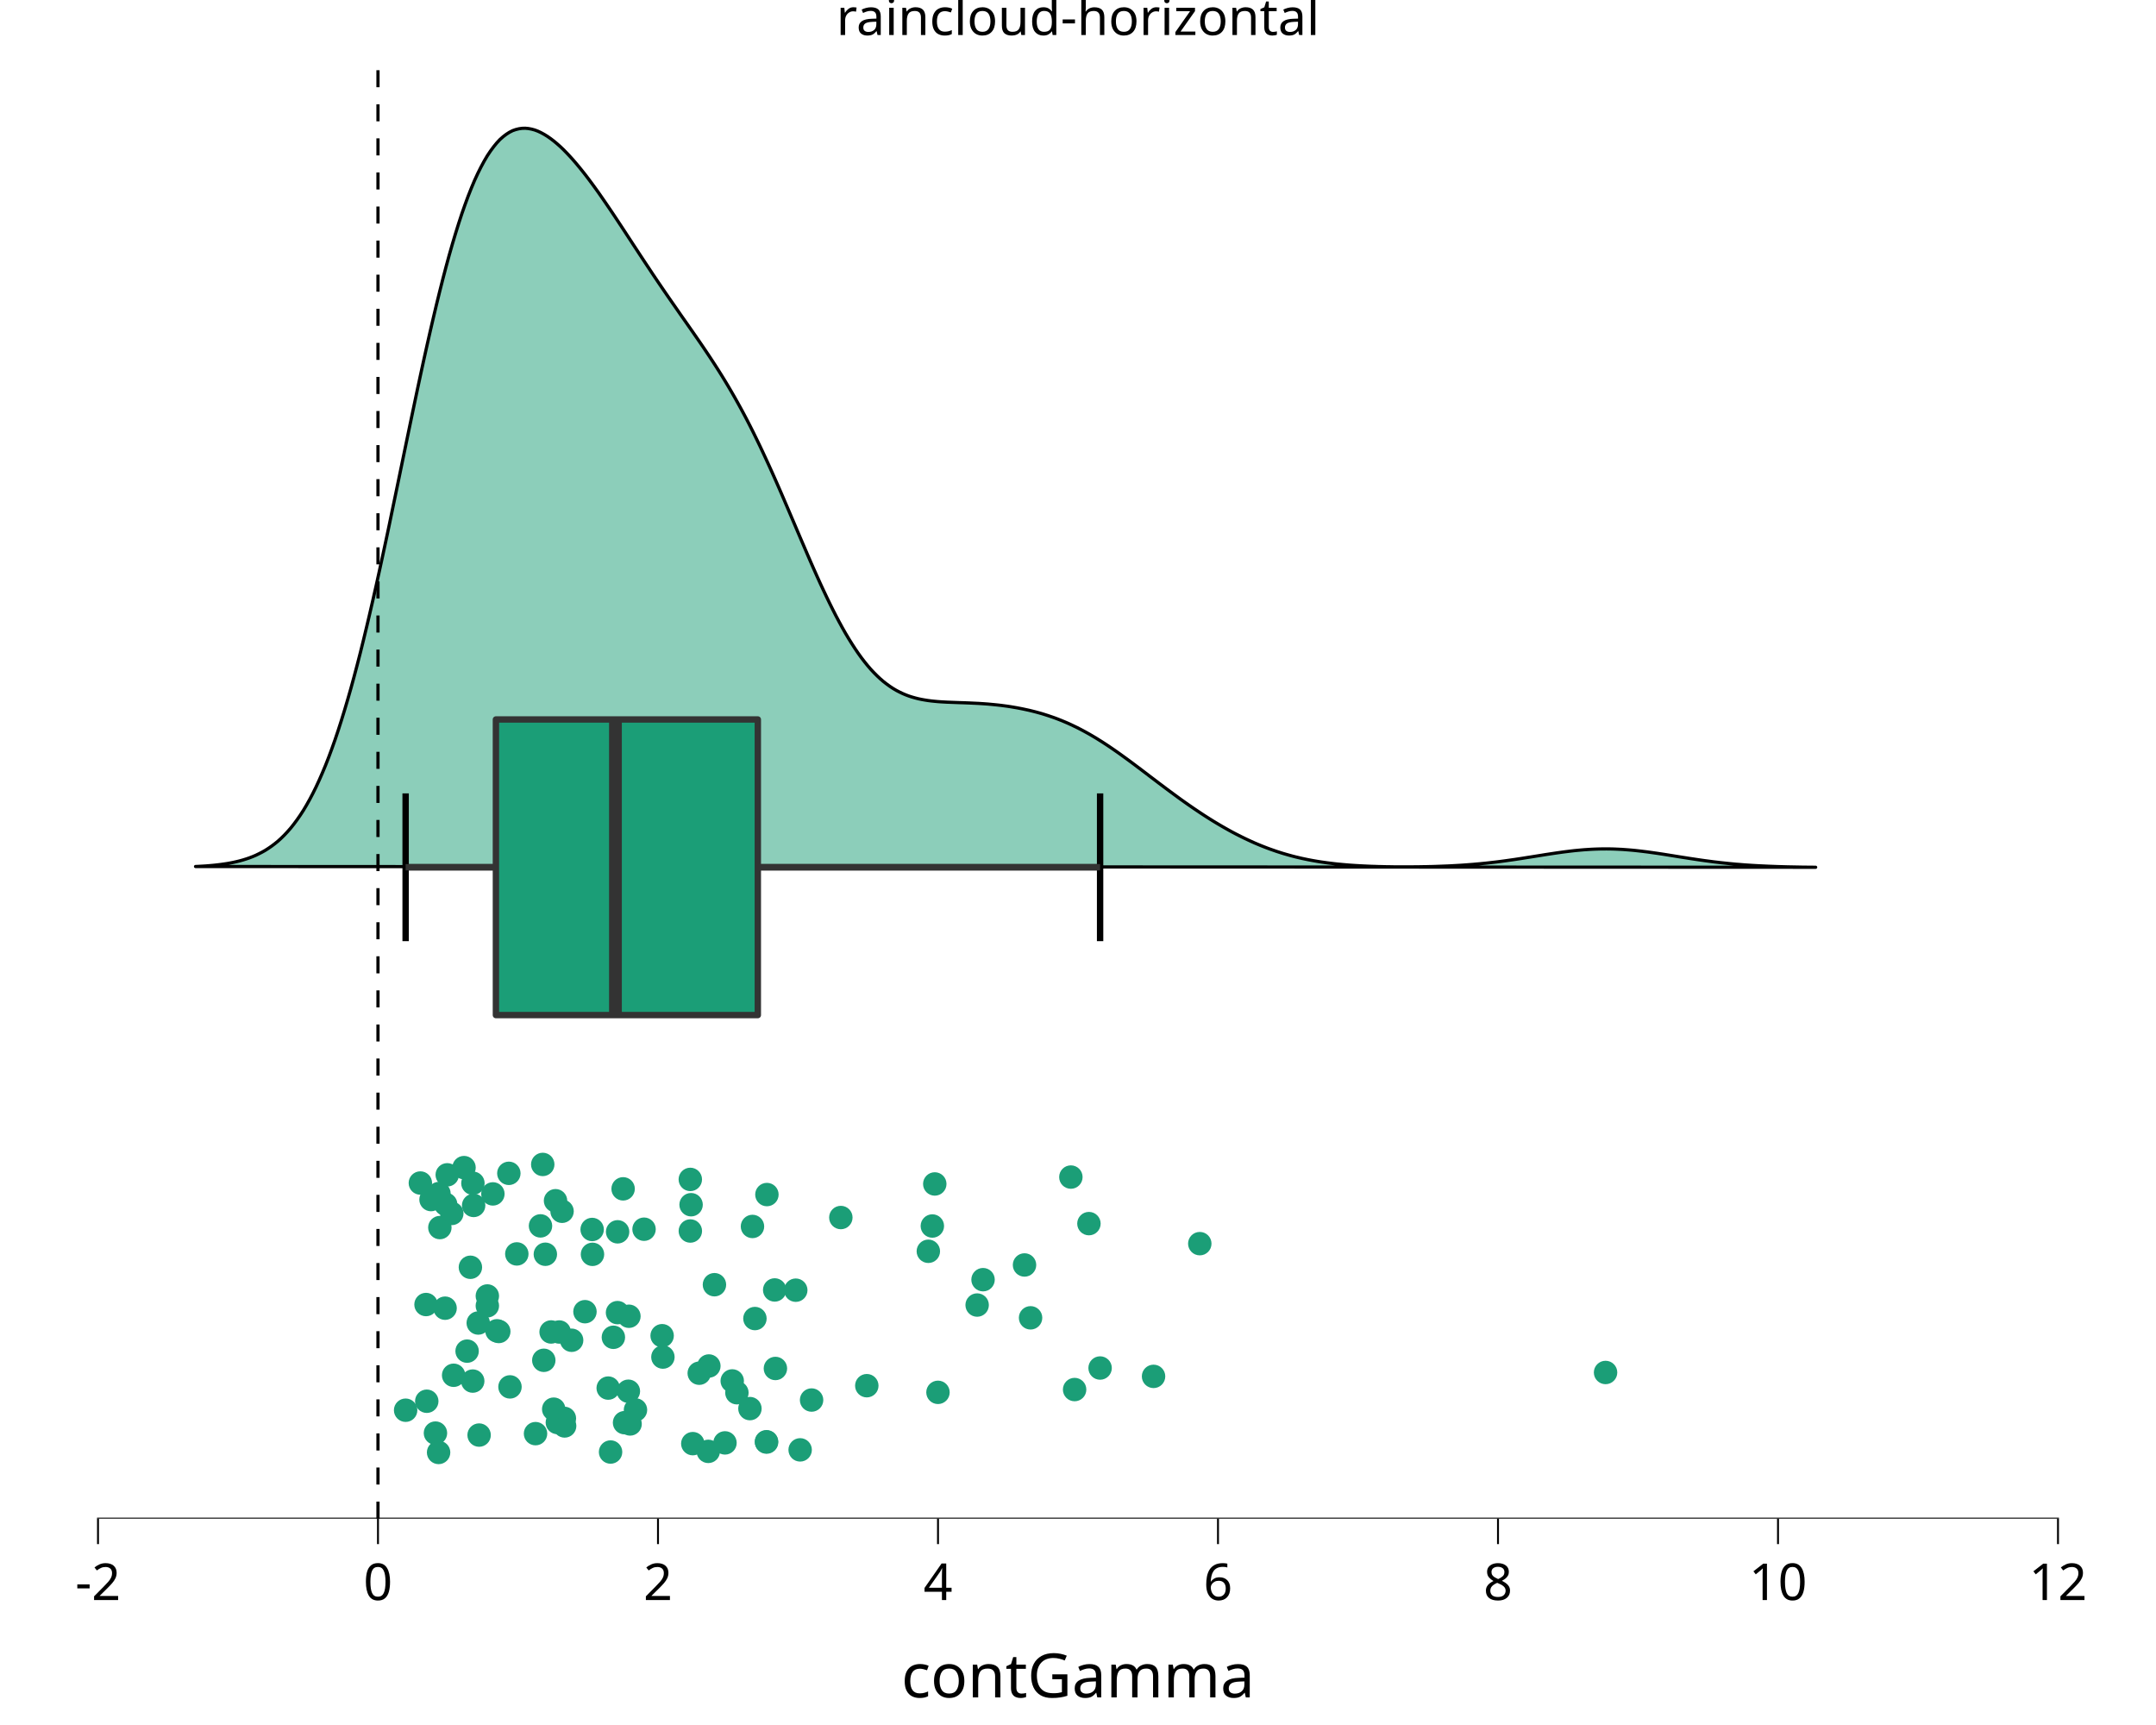
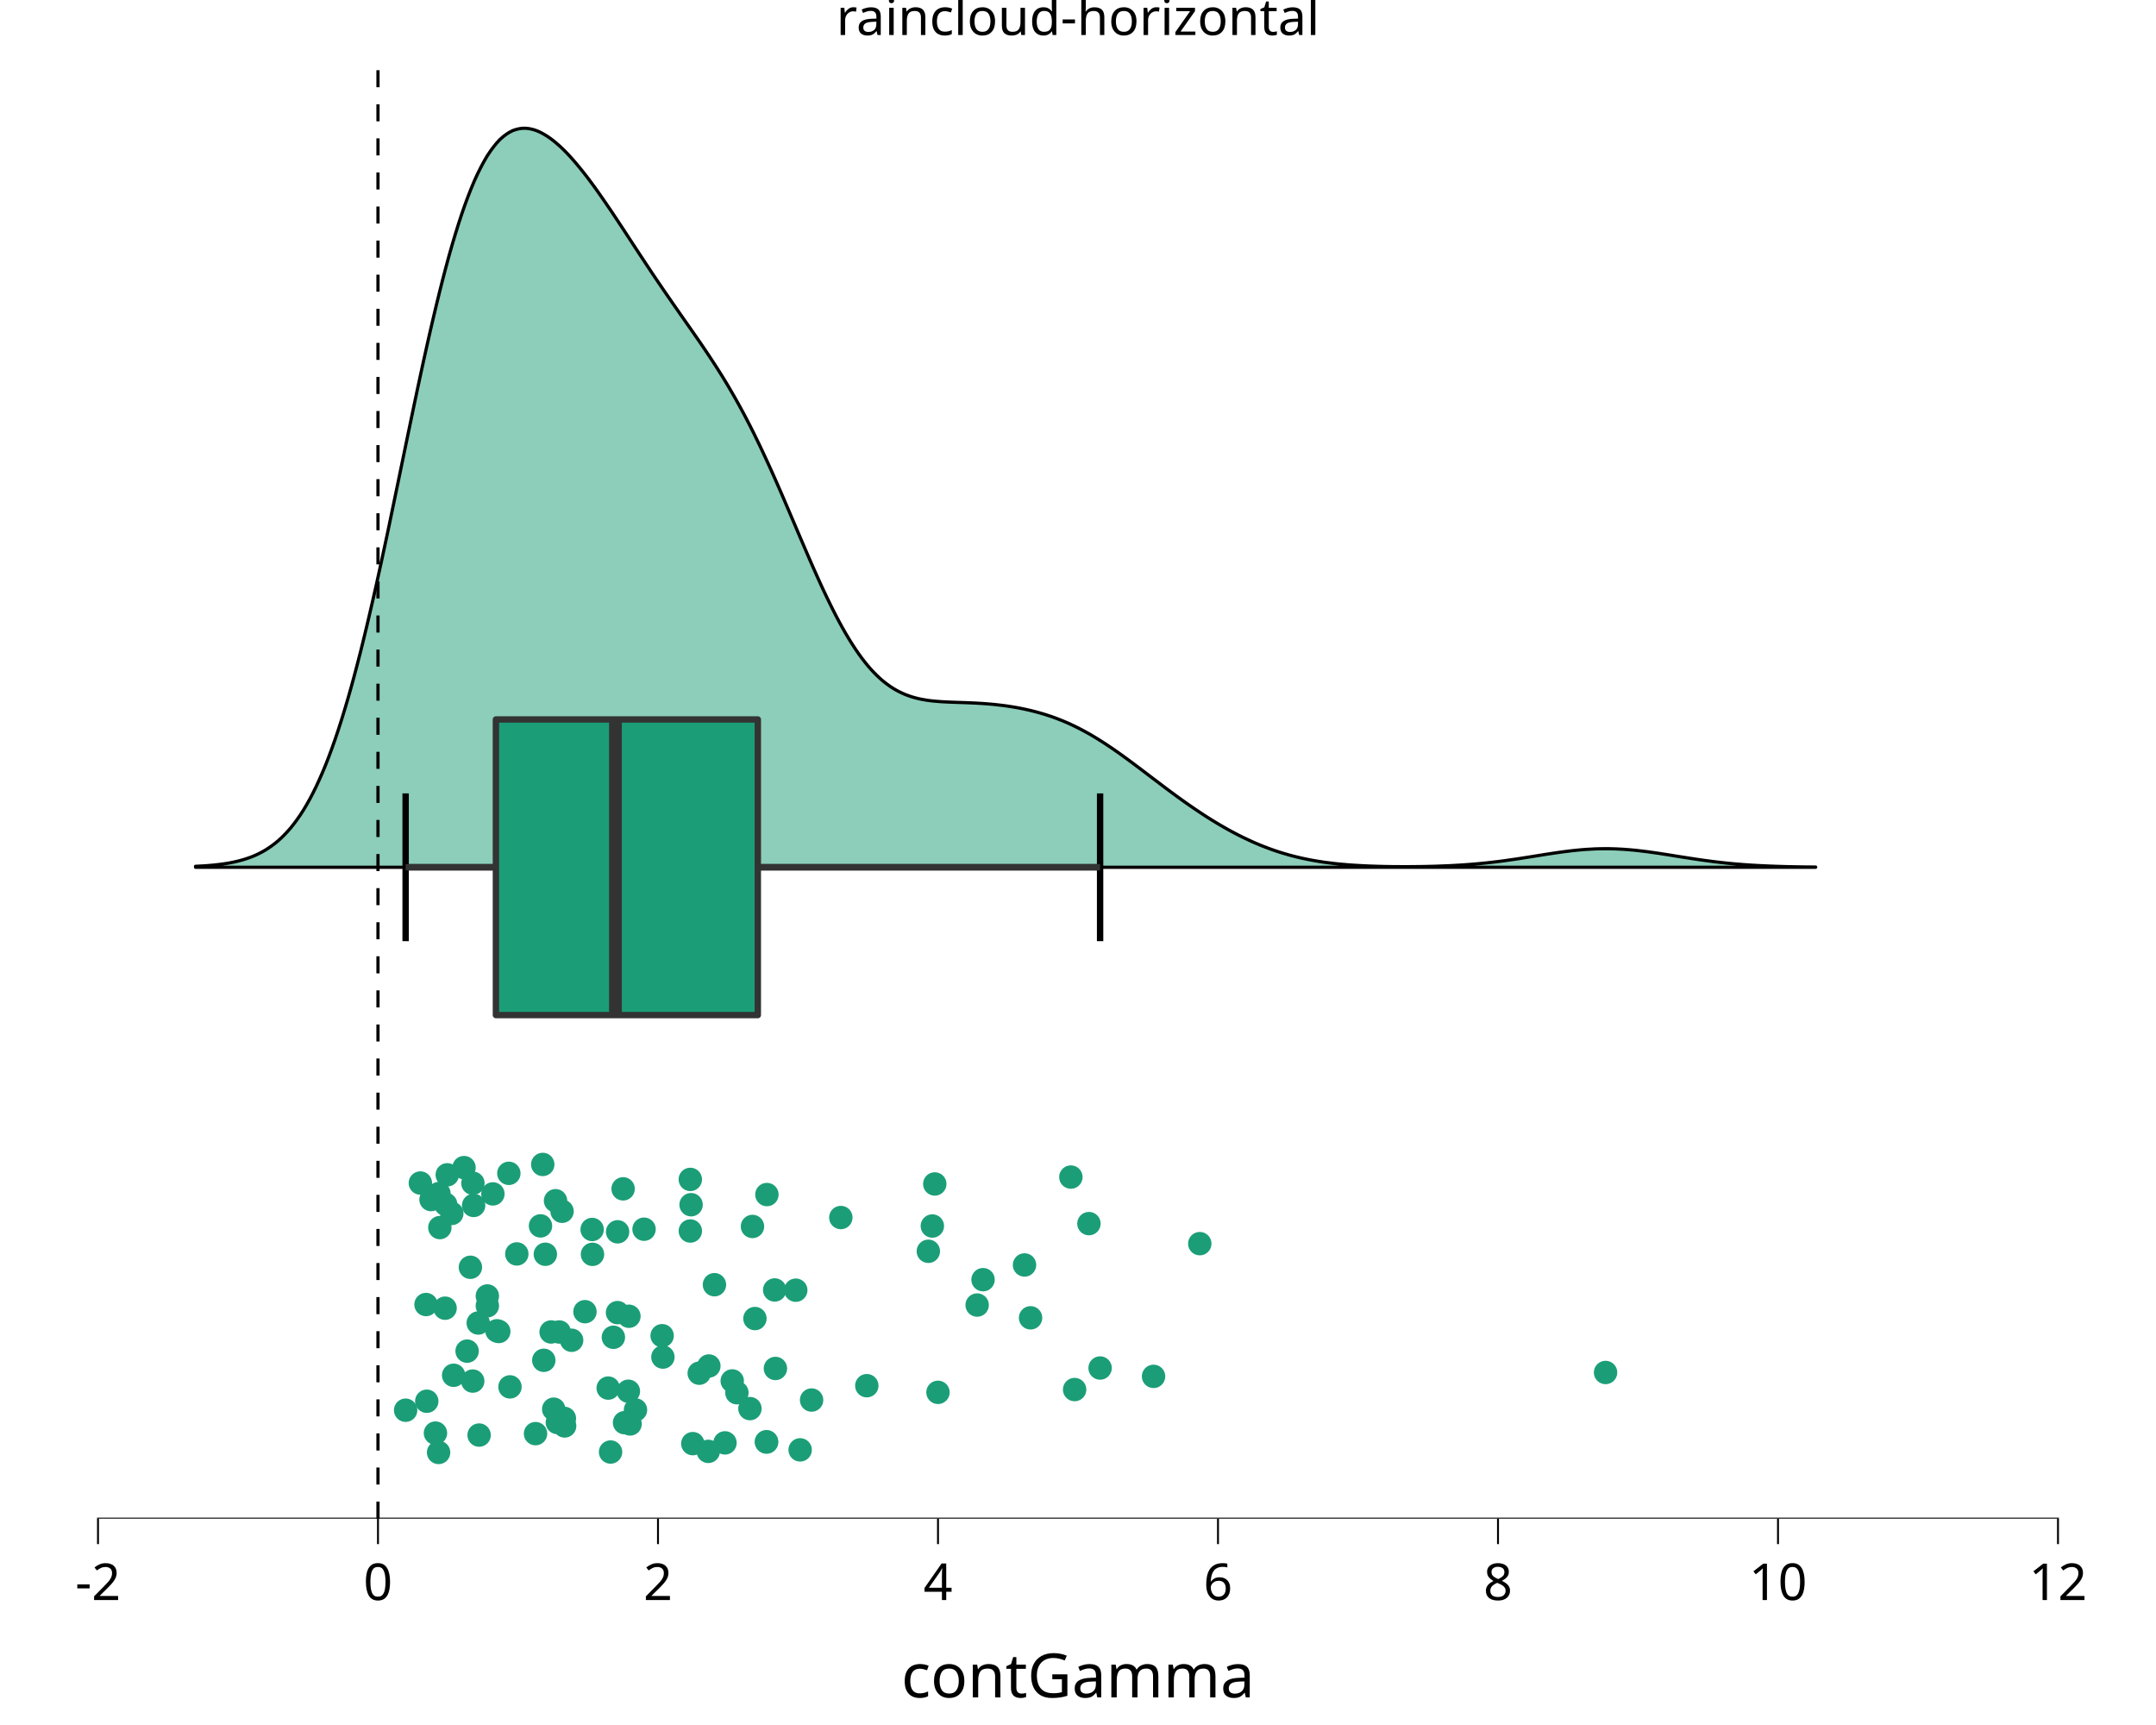
<svg xmlns="http://www.w3.org/2000/svg" class="svglite" data-engine-version="2.0" width="720.00pt" height="576.00pt" viewBox="0 0 720.00 576.00">
  <defs>
    <style type="text/css">
    .svglite line, .svglite polyline, .svglite polygon, .svglite path, .svglite rect, .svglite circle {
      fill: none;
      stroke: #000000;
      stroke-linecap: round;
      stroke-linejoin: round;
      stroke-miterlimit: 10.00;
    }
  </style>
  </defs>
  <rect width="100%" height="100%" style="stroke: none; fill: #FFFFFF;" />
  <defs>
    <clipPath id="cpMC4wMHw3MjAuMDB8MC4wMHw1NzYuMDA=">
      <rect x="0.00" y="0.00" width="720.00" height="576.00" />
    </clipPath>
  </defs>
  <g clip-path="url(#cpMC4wMHw3MjAuMDB8MC4wMHw1NzYuMDA=)">
    <rect x="0.00" y="0.00" width="720.00" height="576.00" style="stroke-width: 10.67; stroke: none;" />
  </g>
  <defs>
    <clipPath id="cpMC4wMHw3MjAuMDB8MjAuNzF8NTA3LjA5">
      <rect x="0.00" y="20.71" width="720.00" height="486.39" />
    </clipPath>
  </defs>
  <g clip-path="url(#cpMC4wMHw3MjAuMDB8MjAuNzF8NTA3LjA5)">
    <rect x="0.00" y="20.71" width="720.00" height="486.39" style="stroke-width: 10.67; stroke: none;" />
    <circle cx="162.75" cy="436.02" r="3.56" style="stroke-width: 0.71; stroke: #1B9E77; fill: #1B9E77;" />
    <circle cx="203.90" cy="484.85" r="3.56" style="stroke-width: 0.71; stroke: #1B9E77; fill: #1B9E77;" />
    <circle cx="181.25" cy="388.82" r="3.56" style="stroke-width: 0.71; stroke: #1B9E77; fill: #1B9E77;" />
    <circle cx="188.48" cy="473.62" r="3.56" style="stroke-width: 0.71; stroke: #1B9E77; fill: #1B9E77;" />
    <circle cx="181.60" cy="454.22" r="3.56" style="stroke-width: 0.71; stroke: #1B9E77; fill: #1B9E77;" />
    <circle cx="242.11" cy="481.80" r="3.56" style="stroke-width: 0.71; stroke: #1B9E77; fill: #1B9E77;" />
    <circle cx="197.75" cy="410.54" r="3.56" style="stroke-width: 0.71; stroke: #1B9E77; fill: #1B9E77;" />
    <circle cx="142.52" cy="467.89" r="3.56" style="stroke-width: 0.71; stroke: #1B9E77; fill: #1B9E77;" />
    <circle cx="143.94" cy="400.55" r="3.56" style="stroke-width: 0.71; stroke: #1B9E77; fill: #1B9E77;" />
    <circle cx="256.11" cy="398.88" r="3.56" style="stroke-width: 0.71; stroke: #1B9E77; fill: #1B9E77;" />
    <circle cx="312.17" cy="395.34" r="3.56" style="stroke-width: 0.71; stroke: #1B9E77; fill: #1B9E77;" />
    <circle cx="250.44" cy="470.35" r="3.56" style="stroke-width: 0.71; stroke: #1B9E77; fill: #1B9E77;" />
    <circle cx="146.89" cy="409.90" r="3.56" style="stroke-width: 0.71; stroke: #1B9E77; fill: #1B9E77;" />
    <circle cx="157.93" cy="395.10" r="3.56" style="stroke-width: 0.71; stroke: #1B9E77; fill: #1B9E77;" />
    <circle cx="244.53" cy="461.11" r="3.56" style="stroke-width: 0.71; stroke: #1B9E77; fill: #1B9E77;" />
    <circle cx="280.80" cy="406.55" r="3.56" style="stroke-width: 0.71; stroke: #1B9E77; fill: #1B9E77;" />
    <circle cx="215.08" cy="410.45" r="3.56" style="stroke-width: 0.71; stroke: #1B9E77; fill: #1B9E77;" />
    <circle cx="208.57" cy="475.05" r="3.56" style="stroke-width: 0.71; stroke: #1B9E77; fill: #1B9E77;" />
    <circle cx="233.51" cy="458.53" r="3.56" style="stroke-width: 0.71; stroke: #1B9E77; fill: #1B9E77;" />
    <circle cx="170.31" cy="463.10" r="3.56" style="stroke-width: 0.71; stroke: #1B9E77; fill: #1B9E77;" />
    <circle cx="258.71" cy="430.73" r="3.56" style="stroke-width: 0.71; stroke: #1B9E77; fill: #1B9E77;" />
    <circle cx="212.22" cy="470.79" r="3.56" style="stroke-width: 0.71; stroke: #1B9E77; fill: #1B9E77;" />
    <circle cx="363.65" cy="408.58" r="3.56" style="stroke-width: 0.71; stroke: #1B9E77; fill: #1B9E77;" />
    <circle cx="190.90" cy="447.53" r="3.56" style="stroke-width: 0.71; stroke: #1B9E77; fill: #1B9E77;" />
    <circle cx="150.88" cy="405.18" r="3.56" style="stroke-width: 0.71; stroke: #1B9E77; fill: #1B9E77;" />
    <circle cx="342.14" cy="422.39" r="3.56" style="stroke-width: 0.71; stroke: #1B9E77; fill: #1B9E77;" />
    <circle cx="367.38" cy="456.80" r="3.56" style="stroke-width: 0.71; stroke: #1B9E77; fill: #1B9E77;" />
    <circle cx="236.73" cy="456.12" r="3.56" style="stroke-width: 0.71; stroke: #1B9E77; fill: #1B9E77;" />
    <circle cx="258.95" cy="456.95" r="3.56" style="stroke-width: 0.71; stroke: #1B9E77; fill: #1B9E77;" />
    <circle cx="157.09" cy="423.16" r="3.56" style="stroke-width: 0.71; stroke: #1B9E77; fill: #1B9E77;" />
    <circle cx="310.02" cy="417.82" r="3.56" style="stroke-width: 0.71; stroke: #1B9E77; fill: #1B9E77;" />
    <circle cx="230.53" cy="393.82" r="3.56" style="stroke-width: 0.71; stroke: #1B9E77; fill: #1B9E77;" />
    <circle cx="180.50" cy="409.34" r="3.56" style="stroke-width: 0.71; stroke: #1B9E77; fill: #1B9E77;" />
    <circle cx="135.46" cy="470.89" r="3.56" style="stroke-width: 0.71; stroke: #1B9E77; fill: #1B9E77;" />
    <circle cx="157.87" cy="461.16" r="3.56" style="stroke-width: 0.71; stroke: #1B9E77; fill: #1B9E77;" />
    <circle cx="358.87" cy="463.99" r="3.56" style="stroke-width: 0.71; stroke: #1B9E77; fill: #1B9E77;" />
    <circle cx="255.96" cy="481.41" r="3.56" style="stroke-width: 0.71; stroke: #1B9E77; fill: #1B9E77;" />
    <circle cx="197.86" cy="418.84" r="3.56" style="stroke-width: 0.71; stroke: #1B9E77; fill: #1B9E77;" />
    <circle cx="311.36" cy="409.38" r="3.56" style="stroke-width: 0.71; stroke: #1B9E77; fill: #1B9E77;" />
    <circle cx="172.59" cy="418.70" r="3.56" style="stroke-width: 0.71; stroke: #1B9E77; fill: #1B9E77;" />
    <circle cx="160.00" cy="479.19" r="3.56" style="stroke-width: 0.71; stroke: #1B9E77; fill: #1B9E77;" />
    <circle cx="154.96" cy="389.88" r="3.56" style="stroke-width: 0.71; stroke: #1B9E77; fill: #1B9E77;" />
    <circle cx="148.83" cy="402.14" r="3.56" style="stroke-width: 0.71; stroke: #1B9E77; fill: #1B9E77;" />
    <circle cx="236.53" cy="484.63" r="3.56" style="stroke-width: 0.71; stroke: #1B9E77; fill: #1B9E77;" />
    <circle cx="208.09" cy="396.97" r="3.56" style="stroke-width: 0.71; stroke: #1B9E77; fill: #1B9E77;" />
    <circle cx="328.29" cy="427.30" r="3.56" style="stroke-width: 0.71; stroke: #1B9E77; fill: #1B9E77;" />
    <circle cx="182.12" cy="418.81" r="3.56" style="stroke-width: 0.71; stroke: #1B9E77; fill: #1B9E77;" />
    <circle cx="265.75" cy="430.81" r="3.56" style="stroke-width: 0.71; stroke: #1B9E77; fill: #1B9E77;" />
    <circle cx="145.42" cy="478.53" r="3.56" style="stroke-width: 0.71; stroke: #1B9E77; fill: #1B9E77;" />
    <circle cx="140.38" cy="395.03" r="3.56" style="stroke-width: 0.71; stroke: #1B9E77; fill: #1B9E77;" />
    <circle cx="149.36" cy="392.29" r="3.56" style="stroke-width: 0.71; stroke: #1B9E77; fill: #1B9E77;" />
    <circle cx="159.71" cy="441.77" r="3.56" style="stroke-width: 0.71; stroke: #1B9E77; fill: #1B9E77;" />
    <circle cx="186.13" cy="474.99" r="3.56" style="stroke-width: 0.71; stroke: #1B9E77; fill: #1B9E77;" />
    <circle cx="256.00" cy="481.53" r="3.56" style="stroke-width: 0.71; stroke: #1B9E77; fill: #1B9E77;" />
    <circle cx="203.11" cy="463.50" r="3.56" style="stroke-width: 0.71; stroke: #1B9E77; fill: #1B9E77;" />
    <circle cx="231.36" cy="482.05" r="3.56" style="stroke-width: 0.71; stroke: #1B9E77; fill: #1B9E77;" />
    <circle cx="326.32" cy="435.77" r="3.56" style="stroke-width: 0.71; stroke: #1B9E77; fill: #1B9E77;" />
    <circle cx="165.95" cy="444.37" r="3.56" style="stroke-width: 0.71; stroke: #1B9E77; fill: #1B9E77;" />
    <circle cx="204.84" cy="446.54" r="3.56" style="stroke-width: 0.71; stroke: #1B9E77; fill: #1B9E77;" />
    <circle cx="246.09" cy="465.05" r="3.56" style="stroke-width: 0.71; stroke: #1B9E77; fill: #1B9E77;" />
    <circle cx="184.91" cy="470.54" r="3.56" style="stroke-width: 0.71; stroke: #1B9E77; fill: #1B9E77;" />
    <circle cx="188.56" cy="476.14" r="3.56" style="stroke-width: 0.71; stroke: #1B9E77; fill: #1B9E77;" />
    <circle cx="195.35" cy="437.99" r="3.56" style="stroke-width: 0.71; stroke: #1B9E77; fill: #1B9E77;" />
    <circle cx="251.29" cy="409.53" r="3.56" style="stroke-width: 0.71; stroke: #1B9E77; fill: #1B9E77;" />
    <circle cx="146.47" cy="484.99" r="3.56" style="stroke-width: 0.71; stroke: #1B9E77; fill: #1B9E77;" />
    <circle cx="252.11" cy="440.28" r="3.56" style="stroke-width: 0.71; stroke: #1B9E77; fill: #1B9E77;" />
    <circle cx="166.57" cy="444.60" r="3.56" style="stroke-width: 0.71; stroke: #1B9E77; fill: #1B9E77;" />
    <circle cx="313.24" cy="464.92" r="3.56" style="stroke-width: 0.71; stroke: #1B9E77; fill: #1B9E77;" />
    <circle cx="344.16" cy="440.04" r="3.56" style="stroke-width: 0.71; stroke: #1B9E77; fill: #1B9E77;" />
    <circle cx="357.62" cy="393.04" r="3.56" style="stroke-width: 0.71; stroke: #1B9E77; fill: #1B9E77;" />
    <circle cx="210.03" cy="439.51" r="3.56" style="stroke-width: 0.71; stroke: #1B9E77; fill: #1B9E77;" />
    <circle cx="158.17" cy="402.51" r="3.56" style="stroke-width: 0.71; stroke: #1B9E77; fill: #1B9E77;" />
    <circle cx="142.27" cy="435.60" r="3.56" style="stroke-width: 0.71; stroke: #1B9E77; fill: #1B9E77;" />
    <circle cx="221.12" cy="446.01" r="3.56" style="stroke-width: 0.71; stroke: #1B9E77; fill: #1B9E77;" />
    <circle cx="230.54" cy="411.05" r="3.56" style="stroke-width: 0.71; stroke: #1B9E77; fill: #1B9E77;" />
    <circle cx="210.42" cy="475.47" r="3.56" style="stroke-width: 0.71; stroke: #1B9E77; fill: #1B9E77;" />
    <circle cx="186.76" cy="444.77" r="3.56" style="stroke-width: 0.71; stroke: #1B9E77; fill: #1B9E77;" />
    <circle cx="169.93" cy="391.79" r="3.56" style="stroke-width: 0.71; stroke: #1B9E77; fill: #1B9E77;" />
    <circle cx="536.18" cy="458.29" r="3.56" style="stroke-width: 0.71; stroke: #1B9E77; fill: #1B9E77;" />
    <circle cx="289.47" cy="462.70" r="3.56" style="stroke-width: 0.71; stroke: #1B9E77; fill: #1B9E77;" />
    <circle cx="238.59" cy="428.98" r="3.56" style="stroke-width: 0.71; stroke: #1B9E77; fill: #1B9E77;" />
    <circle cx="206.25" cy="411.32" r="3.56" style="stroke-width: 0.71; stroke: #1B9E77; fill: #1B9E77;" />
    <circle cx="162.75" cy="432.74" r="3.56" style="stroke-width: 0.71; stroke: #1B9E77; fill: #1B9E77;" />
    <circle cx="178.84" cy="478.71" r="3.56" style="stroke-width: 0.71; stroke: #1B9E77; fill: #1B9E77;" />
    <circle cx="146.59" cy="398.54" r="3.56" style="stroke-width: 0.71; stroke: #1B9E77; fill: #1B9E77;" />
    <circle cx="230.79" cy="402.27" r="3.56" style="stroke-width: 0.71; stroke: #1B9E77; fill: #1B9E77;" />
    <circle cx="155.99" cy="451.16" r="3.56" style="stroke-width: 0.71; stroke: #1B9E77; fill: #1B9E77;" />
    <circle cx="400.67" cy="415.27" r="3.56" style="stroke-width: 0.71; stroke: #1B9E77; fill: #1B9E77;" />
    <circle cx="185.52" cy="400.94" r="3.56" style="stroke-width: 0.71; stroke: #1B9E77; fill: #1B9E77;" />
    <circle cx="206.22" cy="438.30" r="3.56" style="stroke-width: 0.71; stroke: #1B9E77; fill: #1B9E77;" />
    <circle cx="209.85" cy="464.55" r="3.56" style="stroke-width: 0.71; stroke: #1B9E77; fill: #1B9E77;" />
    <circle cx="187.70" cy="404.46" r="3.56" style="stroke-width: 0.71; stroke: #1B9E77; fill: #1B9E77;" />
    <circle cx="221.38" cy="453.14" r="3.56" style="stroke-width: 0.71; stroke: #1B9E77; fill: #1B9E77;" />
    <circle cx="271.03" cy="467.49" r="3.56" style="stroke-width: 0.71; stroke: #1B9E77; fill: #1B9E77;" />
    <circle cx="164.60" cy="398.66" r="3.56" style="stroke-width: 0.71; stroke: #1B9E77; fill: #1B9E77;" />
    <circle cx="385.23" cy="459.59" r="3.56" style="stroke-width: 0.71; stroke: #1B9E77; fill: #1B9E77;" />
    <circle cx="151.49" cy="459.22" r="3.56" style="stroke-width: 0.71; stroke: #1B9E77; fill: #1B9E77;" />
    <circle cx="148.64" cy="436.82" r="3.56" style="stroke-width: 0.71; stroke: #1B9E77; fill: #1B9E77;" />
    <circle cx="267.21" cy="484.13" r="3.56" style="stroke-width: 0.71; stroke: #1B9E77; fill: #1B9E77;" />
    <circle cx="184.04" cy="444.76" r="3.56" style="stroke-width: 0.71; stroke: #1B9E77; fill: #1B9E77;" />
-     <polygon points="65.30,289.34 66.36,289.29 67.42,289.23 68.48,289.17 69.53,289.09 70.59,289.00 71.65,288.90 72.71,288.78 73.77,288.65 74.83,288.50 75.89,288.34 76.95,288.15 78.00,287.94 79.06,287.70 80.12,287.44 81.18,287.14 82.24,286.81 83.30,286.45 84.36,286.04 85.42,285.59 86.47,285.08 87.53,284.54 88.59,283.94 89.65,283.26 90.71,282.53 91.77,281.73 92.83,280.87 93.89,279.90 94.95,278.86 96.00,277.74 97.06,276.53 98.12,275.20 99.18,273.77 100.24,272.25 101.30,270.62 102.36,268.84 103.42,266.95 104.47,264.95 105.53,262.81 106.59,260.52 107.65,258.10 108.71,255.56 109.77,252.85 110.83,249.99 111.89,247.00 112.94,243.88 114.00,240.58 115.06,237.14 116.12,233.56 117.18,229.86 118.24,225.98 119.30,221.97 120.36,217.84 121.41,213.59 122.47,209.19 123.53,204.69 124.59,200.08 125.65,195.39 126.71,190.58 127.77,185.70 128.83,180.76 129.89,175.76 130.94,170.69 132.00,165.60 133.06,160.48 134.12,155.35 135.18,150.22 136.24,145.10 137.30,140.01 138.36,134.95 139.41,129.96 140.47,125.02 141.53,120.15 142.59,115.37 143.65,110.70 144.71,106.14 145.77,101.67 146.83,97.35 147.88,93.19 148.94,89.15 150.00,85.25 151.06,81.53 152.12,77.99 153.18,74.59 154.24,71.35 155.30,68.33 156.35,65.48 157.41,62.80 158.47,60.27 159.53,57.97 160.59,55.84 161.65,53.87 162.71,52.06 163.77,50.47 164.83,49.03 165.88,47.74 166.94,46.60 168.00,45.66 169.06,44.85 170.12,44.17 171.18,43.63 172.24,43.26 173.30,43.00 174.35,42.85 175.41,42.82 176.47,42.92 177.53,43.12 178.59,43.41 179.65,43.81 180.71,44.31 181.77,44.89 182.82,45.54 183.88,46.28 184.94,47.09 186.00,47.97 187.06,48.91 188.12,49.92 189.18,51.00 190.24,52.12 191.29,53.28 192.35,54.51 193.41,55.78 194.47,57.09 195.53,58.43 196.59,59.83 197.65,61.25 198.71,62.70 199.77,64.17 200.82,65.68 201.88,67.21 202.94,68.76 204.00,70.32 205.06,71.90 206.12,73.50 207.18,75.10 208.24,76.71 209.29,78.32 210.35,79.94 211.41,81.56 212.47,83.17 213.53,84.79 214.59,86.40 215.65,88.00 216.71,89.59 217.76,91.18 218.82,92.76 219.88,94.33 220.94,95.89 222.00,97.44 223.06,98.98 224.12,100.51 225.18,102.03 226.24,103.55 227.29,105.07 228.35,106.58 229.41,108.09 230.47,109.60 231.53,111.12 232.59,112.65 233.65,114.18 234.71,115.73 235.76,117.29 236.82,118.87 237.88,120.48 238.94,122.11 240.00,123.77 241.06,125.46 242.12,127.19 243.18,128.95 244.23,130.74 245.29,132.58 246.35,134.47 247.41,136.39 248.47,138.36 249.53,140.37 250.59,142.44 251.65,144.55 252.70,146.70 253.76,148.89 254.82,151.14 255.88,153.42 256.94,155.73 258.00,158.08 259.06,160.47 260.12,162.88 261.18,165.32 262.23,167.78 263.29,170.25 264.35,172.74 265.41,175.22 266.47,177.72 267.53,180.20 268.59,182.67 269.65,185.14 270.70,187.57 271.76,189.98 272.82,192.36 273.88,194.70 274.94,196.99 276.00,199.23 277.06,201.43 278.12,203.57 279.17,205.63 280.23,207.63 281.29,209.58 282.35,211.45 283.41,213.23 284.47,214.93 285.53,216.57 286.59,218.13 287.64,219.59 288.70,220.97 289.76,222.28 290.82,223.51 291.88,224.64 292.94,225.70 294.00,226.69 295.06,227.60 296.12,228.42 297.17,229.18 298.23,229.88 299.29,230.51 300.35,231.06 301.41,231.57 302.47,232.02 303.53,232.42 304.59,232.76 305.64,233.06 306.70,233.33 307.76,233.55 308.82,233.74 309.88,233.91 310.94,234.05 312.00,234.16 313.06,234.26 314.11,234.34 315.17,234.40 316.23,234.46 317.29,234.50 318.35,234.54 319.41,234.58 320.47,234.62 321.53,234.65 322.58,234.69 323.64,234.73 324.70,234.78 325.76,234.83 326.82,234.88 327.88,234.95 328.94,235.02 330.00,235.10 331.06,235.20 332.11,235.30 333.17,235.41 334.23,235.53 335.29,235.67 336.35,235.81 337.41,235.97 338.47,236.15 339.53,236.33 340.58,236.53 341.64,236.74 342.70,236.97 343.76,237.20 344.82,237.46 345.88,237.73 346.94,238.02 348.00,238.32 349.05,238.65 350.11,238.99 351.17,239.35 352.23,239.72 353.29,240.12 354.35,240.54 355.41,240.98 356.47,241.43 357.53,241.91 358.58,242.41 359.64,242.92 360.70,243.46 361.76,244.02 362.82,244.60 363.88,245.19 364.94,245.81 366.00,246.44 367.05,247.10 368.11,247.76 369.17,248.45 370.23,249.15 371.29,249.87 372.35,250.60 373.41,251.34 374.47,252.10 375.52,252.86 376.58,253.63 377.64,254.41 378.70,255.20 379.76,256.00 380.82,256.79 381.88,257.60 382.94,258.40 383.99,259.21 385.05,260.01 386.11,260.81 387.17,261.62 388.23,262.41 389.29,263.21 390.35,264.00 391.41,264.78 392.47,265.56 393.52,266.33 394.58,267.10 395.64,267.85 396.70,268.60 397.76,269.33 398.82,270.06 399.88,270.77 400.94,271.48 401.99,272.17 403.05,272.85 404.11,273.52 405.17,274.18 406.23,274.82 407.29,275.45 408.35,276.07 409.41,276.67 410.46,277.26 411.52,277.84 412.58,278.40 413.64,278.94 414.70,279.47 415.76,279.99 416.82,280.49 417.88,280.98 418.93,281.45 419.99,281.90 421.05,282.34 422.11,282.76 423.17,283.17 424.23,283.56 425.29,283.93 426.35,284.30 427.41,284.64 428.46,284.97 429.52,285.28 430.58,285.58 431.64,285.87 432.70,286.14 433.76,286.39 434.82,286.64 435.88,286.86 436.93,287.08 437.99,287.28 439.05,287.47 440.11,287.65 441.17,287.82 442.23,287.97 443.29,288.12 444.35,288.25 445.40,288.38 446.46,288.50 447.52,288.60 448.58,288.70 449.64,288.79 450.70,288.88 451.76,288.95 452.82,289.02 453.87,289.08 454.93,289.14 455.99,289.19 457.05,289.24 458.11,289.28 459.17,289.31 460.23,289.35 461.29,289.37 462.35,289.40 463.40,289.42 464.46,289.43 465.52,289.45 466.58,289.45 467.64,289.46 468.70,289.46 469.76,289.46 470.82,289.46 471.87,289.45 472.93,289.44 473.99,289.43 475.05,289.41 476.11,289.40 477.17,289.37 478.23,289.35 479.29,289.32 480.34,289.28 481.40,289.24 482.46,289.20 483.52,289.16 484.58,289.11 485.64,289.05 486.70,288.99 487.76,288.93 488.81,288.86 489.87,288.78 490.93,288.70 491.99,288.62 493.05,288.52 494.11,288.43 495.17,288.32 496.23,288.22 497.29,288.10 498.34,287.98 499.40,287.86 500.46,287.73 501.52,287.59 502.58,287.45 503.64,287.30 504.70,287.15 505.76,287.00 506.81,286.84 507.87,286.68 508.93,286.51 509.99,286.34 511.05,286.18 512.11,286.01 513.17,285.84 514.23,285.67 515.28,285.50 516.34,285.33 517.40,285.17 518.46,285.01 519.52,284.85 520.58,284.70 521.64,284.55 522.70,284.41 523.76,284.28 524.81,284.15 525.87,284.03 526.93,283.93 527.99,283.83 529.05,283.74 530.11,283.67 531.17,283.60 532.23,283.55 533.28,283.51 534.34,283.48 535.40,283.47 536.46,283.46 537.52,283.47 538.58,283.49 539.64,283.53 540.70,283.58 541.75,283.63 542.81,283.71 543.87,283.79 544.93,283.88 545.99,283.98 547.05,284.10 548.11,284.22 549.17,284.35 550.22,284.48 551.28,284.63 552.34,284.78 553.40,284.93 554.46,285.09 555.52,285.25 556.58,285.42 557.64,285.59 558.70,285.76 559.75,285.93 560.81,286.10 561.87,286.27 562.93,286.43 563.99,286.60 565.05,286.76 566.11,286.92 567.17,287.08 568.22,287.23 569.28,287.38 570.34,287.52 571.40,287.66 572.46,287.80 573.52,287.92 574.58,288.05 575.64,288.16 576.69,288.27 577.75,288.38 578.81,288.48 579.87,288.58 580.93,288.66 581.99,288.75 583.05,288.83 584.11,288.90 585.16,288.97 586.22,289.03 587.28,289.09 588.34,289.14 589.40,289.19 590.46,289.24 591.52,289.28 592.58,289.32 593.64,289.36 594.69,289.39 595.75,289.42 596.81,289.45 597.87,289.47 598.93,289.49 599.99,289.51 601.05,289.53 602.11,289.55 603.16,289.56 604.22,289.57 605.28,289.58 606.34,289.59 " style="stroke-width: 1.07; fill: #1B9E77; fill-opacity: 0.50;" />
+     <polygon points="65.30,289.27 66.36,289.22 67.42,289.16 68.48,289.10 69.53,289.02 70.59,288.93 71.65,288.83 72.71,288.71 73.77,288.58 74.83,288.43 75.89,288.27 76.95,288.08 78.00,287.87 79.06,287.63 80.12,287.37 81.18,287.07 82.24,286.74 83.30,286.38 84.36,285.98 85.42,285.52 86.47,285.02 87.53,284.47 88.59,283.87 89.65,283.19 90.71,282.46 91.77,281.66 92.83,280.80 93.89,279.83 94.95,278.79 96.00,277.67 97.06,276.47 98.12,275.13 99.18,273.71 100.24,272.19 101.30,270.55 102.36,268.77 103.42,266.89 104.47,264.89 105.53,262.75 106.59,260.45 107.65,258.04 108.71,255.50 109.77,252.80 110.83,249.93 111.89,246.94 112.94,243.82 114.00,240.53 115.06,237.08 116.12,233.51 117.18,229.80 118.24,225.93 119.30,221.91 120.36,217.79 121.41,213.54 122.47,209.15 123.53,204.64 124.59,200.04 125.65,195.35 126.71,190.54 127.77,185.66 128.83,180.72 129.89,175.72 130.94,170.65 132.00,165.56 133.06,160.45 134.12,155.32 135.18,150.19 136.24,145.07 137.30,139.98 138.36,134.92 139.41,129.93 140.47,125.00 141.53,120.13 142.59,115.35 143.65,110.68 144.71,106.12 145.77,101.66 146.83,97.34 147.88,93.17 148.94,89.14 150.00,85.23 151.06,81.52 152.12,77.98 153.18,74.58 154.24,71.34 155.30,68.32 156.35,65.48 157.41,62.79 158.47,60.26 159.53,57.97 160.59,55.84 161.65,53.87 162.71,52.05 163.77,50.47 164.83,49.03 165.88,47.74 166.94,46.59 168.00,45.66 169.06,44.85 170.12,44.17 171.18,43.63 172.24,43.26 173.30,43.00 174.35,42.85 175.41,42.82 176.47,42.92 177.53,43.12 178.59,43.41 179.65,43.81 180.71,44.31 181.77,44.89 182.82,45.54 183.88,46.27 184.94,47.09 186.00,47.97 187.06,48.91 188.12,49.92 189.18,50.99 190.24,52.11 191.29,53.28 192.35,54.51 193.41,55.78 194.47,57.09 195.53,58.43 196.59,59.82 197.65,61.24 198.71,62.69 199.77,64.17 200.82,65.68 201.88,67.20 202.94,68.75 204.00,70.31 205.06,71.89 206.12,73.49 207.18,75.09 208.24,76.70 209.29,78.31 210.35,79.93 211.41,81.55 212.47,83.16 213.53,84.78 214.59,86.38 215.65,87.99 216.71,89.58 217.76,91.17 218.82,92.74 219.88,94.31 220.94,95.87 222.00,97.42 223.06,98.96 224.12,100.49 225.18,102.02 226.24,103.53 227.29,105.05 228.35,106.56 229.41,108.07 230.47,109.58 231.53,111.10 232.59,112.63 233.65,114.16 234.71,115.71 235.76,117.27 236.82,118.85 237.88,120.46 238.94,122.09 240.00,123.75 241.06,125.43 242.12,127.16 243.18,128.92 244.23,130.72 245.29,132.55 246.35,134.44 247.41,136.37 248.47,138.33 249.53,140.35 250.59,142.41 251.65,144.52 252.70,146.67 253.76,148.86 254.82,151.11 255.88,153.39 256.94,155.70 258.00,158.05 259.06,160.44 260.12,162.85 261.18,165.28 262.23,167.74 263.29,170.22 264.35,172.70 265.41,175.19 266.47,177.68 267.53,180.16 268.59,182.64 269.65,185.10 270.70,187.53 271.76,189.94 272.82,192.31 273.88,194.66 274.94,196.95 276.00,199.19 277.06,201.38 278.12,203.53 279.17,205.59 280.23,207.59 281.29,209.53 282.35,211.40 283.41,213.18 284.47,214.89 285.53,216.52 286.59,218.08 287.64,219.54 288.70,220.92 289.76,222.23 290.82,223.46 291.88,224.59 292.94,225.65 294.00,226.64 295.06,227.55 296.12,228.37 297.17,229.13 298.23,229.83 299.29,230.45 300.35,231.01 301.41,231.51 302.47,231.97 303.53,232.36 304.59,232.71 305.64,233.01 306.70,233.28 307.76,233.50 308.82,233.69 309.88,233.86 310.94,234.00 312.00,234.11 313.06,234.20 314.11,234.28 315.17,234.35 316.23,234.40 317.29,234.45 318.35,234.49 319.41,234.53 320.47,234.56 321.53,234.60 322.58,234.63 323.64,234.68 324.70,234.72 325.76,234.77 326.82,234.83 327.88,234.89 328.94,234.97 330.00,235.05 331.06,235.14 332.11,235.24 333.17,235.36 334.23,235.48 335.29,235.61 336.35,235.76 337.41,235.92 338.47,236.09 339.53,236.27 340.58,236.47 341.64,236.68 342.70,236.91 343.76,237.15 344.82,237.41 345.88,237.68 346.94,237.97 348.00,238.27 349.05,238.59 350.11,238.94 351.17,239.29 352.23,239.67 353.29,240.07 354.35,240.48 355.41,240.92 356.47,241.37 357.53,241.85 358.58,242.35 359.64,242.87 360.70,243.40 361.76,243.96 362.82,244.54 363.88,245.13 364.94,245.75 366.00,246.39 367.05,247.04 368.11,247.71 369.17,248.39 370.23,249.10 371.29,249.81 372.35,250.54 373.41,251.28 374.47,252.04 375.52,252.80 376.58,253.57 377.64,254.35 378.70,255.14 379.76,255.94 380.82,256.73 381.88,257.54 382.94,258.34 383.99,259.14 385.05,259.95 386.11,260.75 387.17,261.55 388.23,262.35 389.29,263.15 390.35,263.94 391.41,264.72 392.47,265.50 393.52,266.27 394.58,267.03 395.64,267.79 396.70,268.53 397.76,269.27 398.82,269.99 399.88,270.71 400.94,271.41 401.99,272.11 403.05,272.79 404.11,273.46 405.17,274.11 406.23,274.76 407.29,275.39 408.35,276.00 409.41,276.61 410.46,277.20 411.52,277.77 412.58,278.33 413.64,278.88 414.70,279.41 415.76,279.92 416.82,280.42 417.88,280.91 418.93,281.38 419.99,281.83 421.05,282.27 422.11,282.69 423.17,283.10 424.23,283.49 425.29,283.87 426.35,284.23 427.41,284.57 428.46,284.90 429.52,285.21 430.58,285.52 431.64,285.80 432.70,286.07 433.76,286.32 434.82,286.57 435.88,286.79 436.93,287.01 437.99,287.21 439.05,287.40 440.11,287.58 441.17,287.75 442.23,287.91 443.29,288.05 444.35,288.18 445.40,288.31 446.46,288.43 447.52,288.53 448.58,288.63 449.64,288.72 450.70,288.81 451.76,288.88 452.82,288.95 453.87,289.01 454.93,289.07 455.99,289.12 457.05,289.17 458.11,289.21 459.17,289.24 460.23,289.28 461.29,289.30 462.35,289.33 463.40,289.35 464.46,289.36 465.52,289.38 466.58,289.38 467.64,289.39 468.70,289.39 469.76,289.39 470.82,289.39 471.87,289.38 472.93,289.37 473.99,289.36 475.05,289.34 476.11,289.33 477.17,289.30 478.23,289.28 479.29,289.25 480.34,289.21 481.40,289.17 482.46,289.13 483.52,289.09 484.58,289.04 485.64,288.98 486.70,288.92 487.76,288.86 488.81,288.79 489.87,288.71 490.93,288.63 491.99,288.55 493.05,288.45 494.11,288.36 495.17,288.25 496.23,288.15 497.29,288.03 498.34,287.91 499.40,287.79 500.46,287.66 501.52,287.52 502.58,287.38 503.64,287.23 504.70,287.08 505.76,286.93 506.81,286.77 507.87,286.61 508.93,286.44 509.99,286.28 511.05,286.11 512.11,285.94 513.17,285.77 514.23,285.60 515.28,285.43 516.34,285.26 517.40,285.10 518.46,284.94 519.52,284.78 520.58,284.63 521.64,284.48 522.70,284.34 523.76,284.21 524.81,284.08 525.87,283.97 526.93,283.86 527.99,283.76 529.05,283.67 530.11,283.60 531.17,283.54 532.23,283.48 533.28,283.44 534.34,283.41 535.40,283.40 536.46,283.39 537.52,283.40 538.58,283.43 539.64,283.46 540.70,283.51 541.75,283.57 542.81,283.64 543.87,283.72 544.93,283.81 545.99,283.91 547.05,284.03 548.11,284.15 549.17,284.28 550.22,284.41 551.28,284.56 552.34,284.71 553.40,284.86 554.46,285.02 555.52,285.19 556.58,285.35 557.64,285.52 558.70,285.69 559.75,285.86 560.81,286.03 561.87,286.20 562.93,286.36 563.99,286.53 565.05,286.69 566.11,286.85 567.17,287.01 568.22,287.16 569.28,287.31 570.34,287.45 571.40,287.59 572.46,287.73 573.52,287.85 574.58,287.98 575.64,288.09 576.69,288.21 577.75,288.31 578.81,288.41 579.87,288.51 580.93,288.59 581.99,288.68 583.05,288.76 584.11,288.83 585.16,288.90 586.22,288.96 587.28,289.02 588.34,289.07 589.40,289.12 590.46,289.17 591.52,289.21 592.58,289.25 593.64,289.29 594.69,289.32 595.75,289.35 596.81,289.38 597.87,289.40 598.93,289.42 599.99,289.44 601.05,289.46 602.11,289.48 603.16,289.49 604.22,289.50 605.28,289.51 606.34,289.52 606.34,289.59 602.08,289.59 597.82,289.59 593.56,289.59 589.30,289.59 585.04,289.59 580.78,289.59 576.52,289.59 572.26,289.59 568.00,289.59 563.74,289.59 559.48,289.59 555.22,289.59 550.96,289.59 546.70,289.59 542.44,289.59 538.18,289.59 533.92,289.59 529.66,289.59 525.40,289.59 521.14,289.59 516.88,289.59 512.62,289.59 508.36,289.59 504.10,289.59 499.84,289.59 495.58,289.59 491.32,289.59 487.06,289.59 482.80,289.59 478.54,289.59 474.28,289.59 470.02,289.59 465.76,289.59 461.49,289.59 457.23,289.59 452.97,289.59 448.71,289.59 444.45,289.59 440.19,289.59 435.93,289.59 431.67,289.59 427.41,289.59 423.15,289.59 418.89,289.59 414.63,289.59 410.37,289.59 406.11,289.59 401.85,289.59 397.59,289.59 393.33,289.59 389.07,289.59 384.81,289.59 380.55,289.59 376.29,289.59 372.03,289.59 367.77,289.59 363.51,289.59 359.25,289.59 354.99,289.59 350.73,289.59 346.47,289.59 342.21,289.59 337.95,289.59 333.69,289.59 329.43,289.59 325.17,289.59 320.91,289.59 316.65,289.59 312.39,289.59 308.13,289.59 303.87,289.59 299.61,289.59 295.35,289.59 291.09,289.59 286.83,289.59 282.57,289.59 278.31,289.59 274.05,289.59 269.79,289.59 265.53,289.59 261.27,289.59 257.01,289.59 252.75,289.59 248.49,289.59 244.23,289.59 239.97,289.59 235.71,289.59 231.45,289.59 227.19,289.59 222.93,289.59 218.67,289.59 214.40,289.59 210.14,289.59 205.88,289.59 201.62,289.59 197.36,289.59 193.10,289.59 188.84,289.59 184.58,289.59 180.32,289.59 176.06,289.59 171.80,289.59 167.54,289.59 163.28,289.59 159.02,289.59 154.76,289.59 150.50,289.59 146.24,289.59 141.98,289.59 137.72,289.59 133.46,289.59 129.20,289.59 124.94,289.59 120.68,289.59 116.42,289.59 112.16,289.59 107.90,289.59 103.64,289.59 99.38,289.59 95.12,289.59 90.86,289.59 86.60,289.59 82.34,289.59 78.08,289.59 73.82,289.59 69.56,289.59 65.30,289.59 " style="stroke-width: 1.07; fill: #1B9E77; fill-opacity: 0.50;" />
    <polyline points="367.38,314.27 367.38,264.92 " style="stroke-width: 2.13; stroke-linecap: butt;" />
    <polyline points="367.38,289.59 135.46,289.59 " style="stroke-width: 2.13; stroke-linecap: butt;" />
    <polyline points="135.46,314.27 135.46,264.92 " style="stroke-width: 2.13; stroke-linecap: butt;" />
    <line x1="253.08" y1="289.59" x2="367.38" y2="289.59" style="stroke-width: 2.13; stroke: #333333; stroke-linecap: butt;" />
    <line x1="165.61" y1="289.59" x2="135.46" y2="289.59" style="stroke-width: 2.13; stroke: #333333; stroke-linecap: butt;" />
    <polygon points="253.08,338.95 165.61,338.95 165.61,240.24 253.08,240.24 253.08,338.95 " style="stroke-width: 2.13; stroke: #333333; fill: #1B9E77;" />
    <line x1="205.53" y1="338.95" x2="205.53" y2="240.24" style="stroke-width: 4.27; stroke: #333333; stroke-linecap: butt;" />
    <line x1="126.23" y1="507.09" x2="126.23" y2="20.71" style="stroke-width: 1.07; stroke-dasharray: 5.69,5.69; stroke-linecap: butt;" />
    <line x1="32.41" y1="507.09" x2="687.59" y2="507.09" style="stroke-width: 0.64; stroke-linecap: butt;" />
    <rect x="0.00" y="20.71" width="720.00" height="486.39" style="stroke-width: 0.00; stroke: none;" />
  </g>
  <g clip-path="url(#cpMC4wMHw3MjAuMDB8MC4wMHw1NzYuMDA=)">
    <polyline points="0.00,507.09 0.00,20.71 " style="stroke-width: 0.00; stroke: none; stroke-linecap: butt;" />
    <polyline points="0.00,507.09 720.00,507.09 " style="stroke-width: 0.00; stroke: none; stroke-linecap: butt;" />
    <polyline points="32.73,515.60 32.73,507.09 " style="stroke-width: 0.64; stroke-linecap: butt;" />
    <polyline points="126.23,515.60 126.23,507.09 " style="stroke-width: 0.64; stroke-linecap: butt;" />
    <polyline points="219.74,515.60 219.74,507.09 " style="stroke-width: 0.64; stroke-linecap: butt;" />
    <polyline points="313.25,515.60 313.25,507.09 " style="stroke-width: 0.64; stroke-linecap: butt;" />
    <polyline points="406.75,515.60 406.75,507.09 " style="stroke-width: 0.64; stroke-linecap: butt;" />
    <polyline points="500.26,515.60 500.26,507.09 " style="stroke-width: 0.64; stroke-linecap: butt;" />
    <polyline points="593.77,515.60 593.77,507.09 " style="stroke-width: 0.64; stroke-linecap: butt;" />
    <polyline points="687.27,515.60 687.27,507.09 " style="stroke-width: 0.64; stroke-linecap: butt;" />
    <text x="32.73" y="534.27" text-anchor="middle" style="font-size: 17.00px; font-family: sans;" textLength="15.12px" lengthAdjust="spacingAndGlyphs">-2</text>
    <text x="126.23" y="534.27" text-anchor="middle" style="font-size: 17.00px; font-family: sans;" textLength="9.46px" lengthAdjust="spacingAndGlyphs">0</text>
    <text x="219.74" y="534.27" text-anchor="middle" style="font-size: 17.00px; font-family: sans;" textLength="9.46px" lengthAdjust="spacingAndGlyphs">2</text>
    <text x="313.25" y="534.27" text-anchor="middle" style="font-size: 17.00px; font-family: sans;" textLength="9.46px" lengthAdjust="spacingAndGlyphs">4</text>
    <text x="406.75" y="534.27" text-anchor="middle" style="font-size: 17.00px; font-family: sans;" textLength="9.46px" lengthAdjust="spacingAndGlyphs">6</text>
    <text x="500.26" y="534.27" text-anchor="middle" style="font-size: 17.00px; font-family: sans;" textLength="9.46px" lengthAdjust="spacingAndGlyphs">8</text>
    <text x="593.77" y="534.27" text-anchor="middle" style="font-size: 17.00px; font-family: sans;" textLength="18.91px" lengthAdjust="spacingAndGlyphs">10</text>
    <text x="687.27" y="534.27" text-anchor="middle" style="font-size: 17.00px; font-family: sans;" textLength="18.91px" lengthAdjust="spacingAndGlyphs">12</text>
    <text x="360.00" y="566.78" text-anchor="middle" style="font-size: 20.40px; font-family: sans;" textLength="111.14px" lengthAdjust="spacingAndGlyphs">contGamma</text>
    <text x="360.00" y="11.70" text-anchor="middle" style="font-size: 17.00px; font-family: sans;" textLength="148.37px" lengthAdjust="spacingAndGlyphs">raincloud-horizontal</text>
  </g>
</svg>
